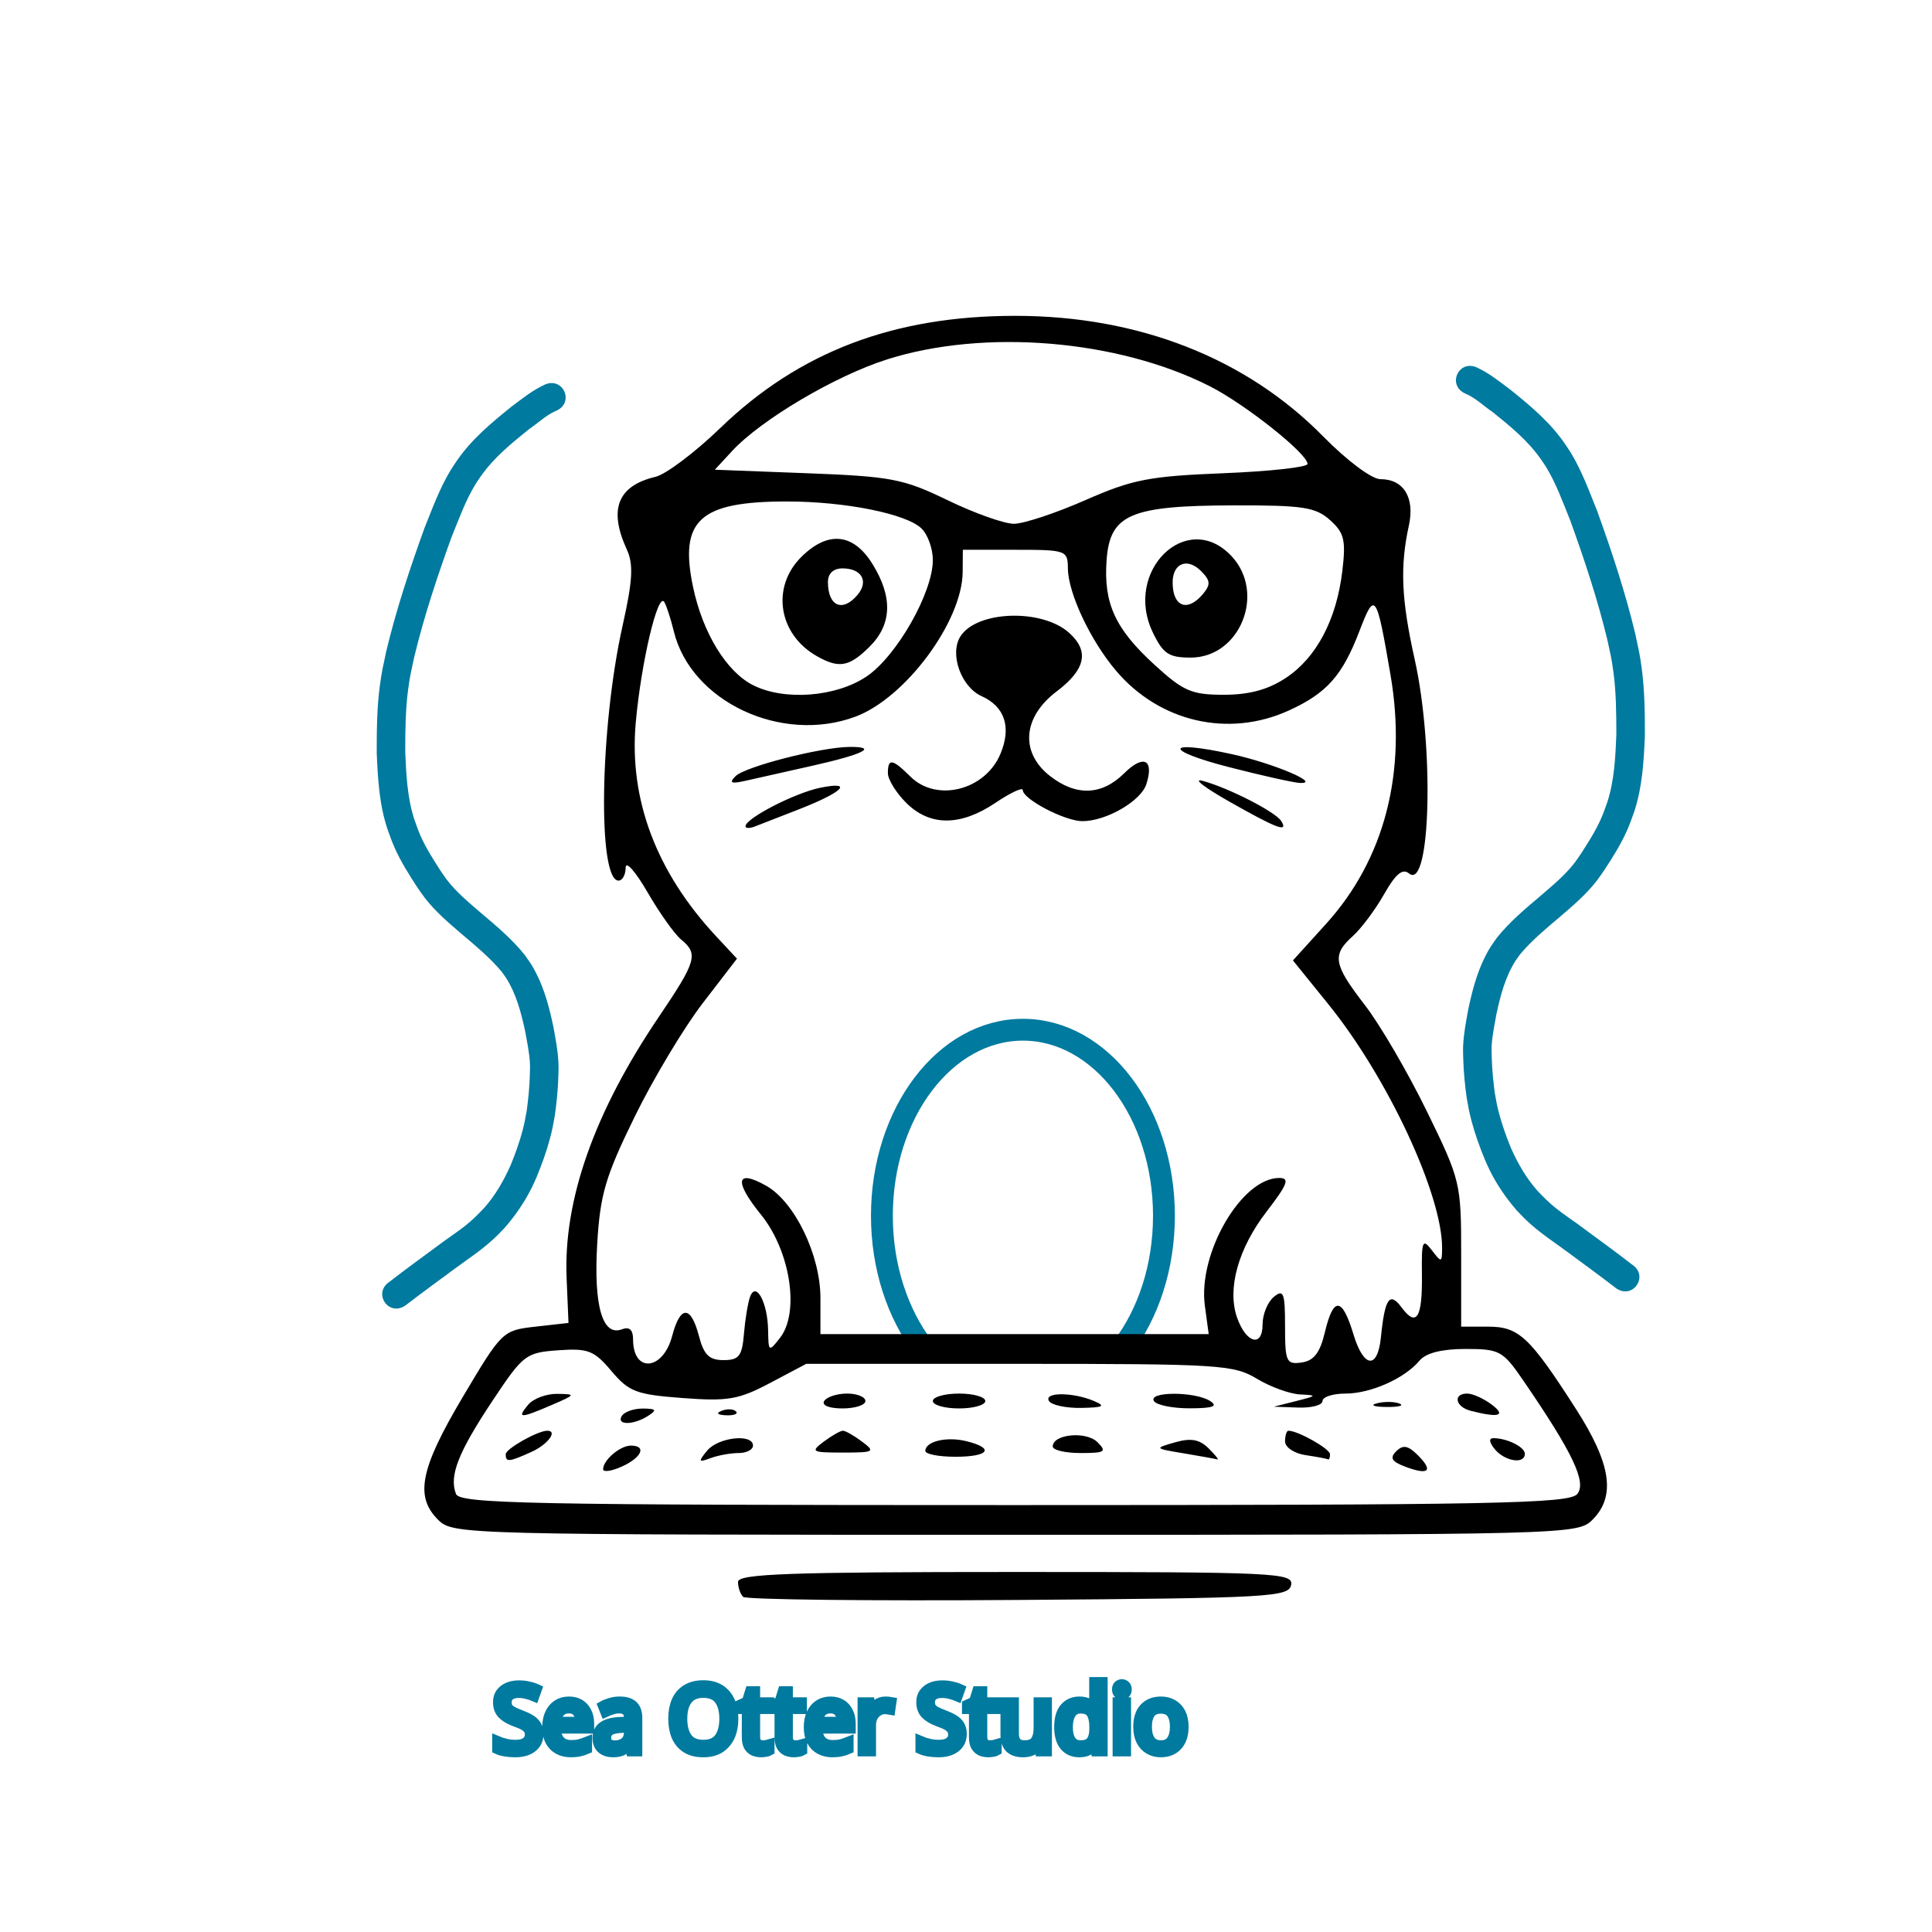
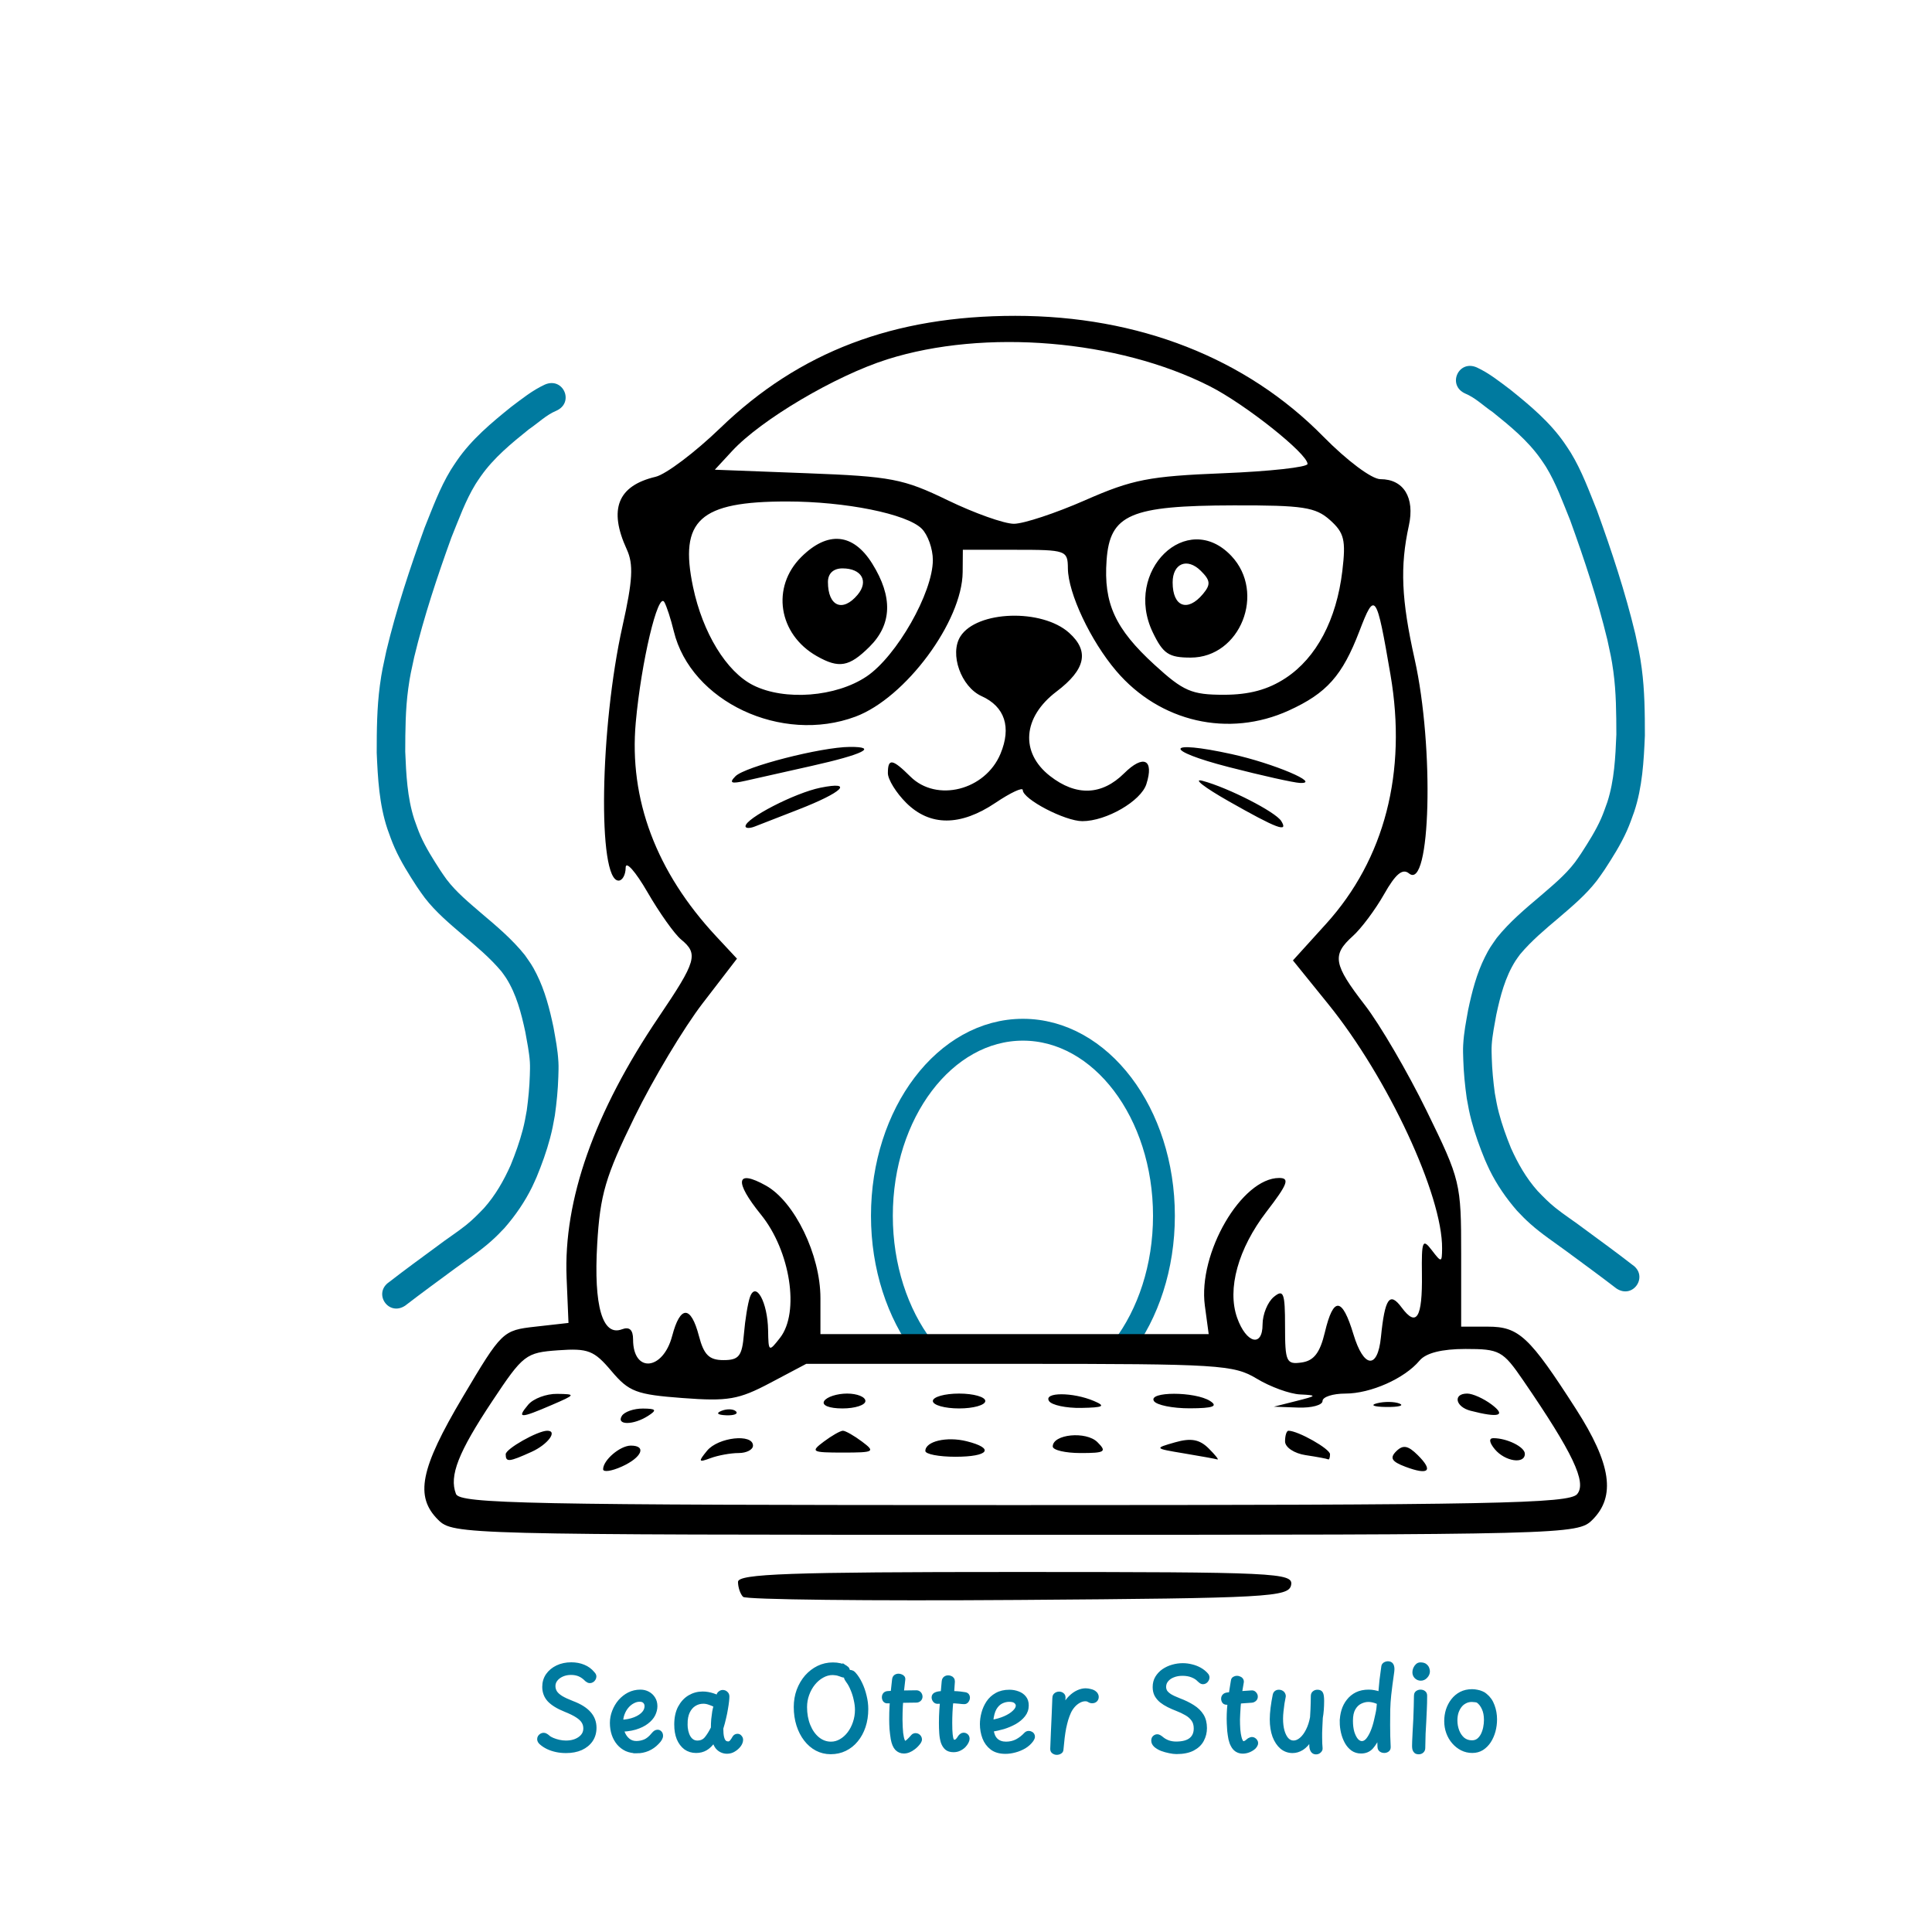
<svg xmlns="http://www.w3.org/2000/svg" version="1.1" id="svg1" width="256" height="256" viewBox="0 0 256 256">
  <defs id="defs1">
    <clipPath clipPathUnits="userSpaceOnUse" id="clipPath43">
      <path id="path44" style="fill:#ff0000;fill-opacity:1;fill-rule:nonzero;stroke:none" d="m 114.959,137.7 v 52.201 h 8.76 c -1.003,-0.322 -1.902,-0.875 -2.744,-1.525 -0.794,-0.619 -1.362,-1.413 -1.773,-2.322 -0.234,-0.621 -0.455,-1.278 -0.342,-1.951 0.026,-0.153 0.084,-0.298 0.127,-0.447 0.183,-0.406 0.444,-0.762 0.736,-1.092 -0.625,-0.662 -0.16,-1.764 1.4,-1.764 h 0.512 c 0.525,-0.62 1.16,-1.085 1.875,-1.465 1.175,-0.564 2.468,-0.694 3.748,-0.809 1.526,-0.112 3.056,-0.141 4.586,-0.168 0.569,-0.011 1.136,-0.021 1.705,-0.021 0.569,-8e-5 1.139,0.009 1.707,0.039 1.047,-0.007 2.005,0.208 2.992,0.535 0.913,0.311 1.807,0.676 2.674,1.1 0.671,0.356 1.35,0.694 2.006,1.078 0.089,0.058 0.184,0.105 0.275,0.158 0.089,-0.022 0.183,-0.037 0.285,-0.041 0.291,-0.013 0.635,0.051 1.018,0.219 0.011,0.005 0.022,0.009 0.033,0.014 0.174,-0.345 0.582,-0.611 1.207,-0.627 0.174,-0.004 0.365,0.011 0.57,0.049 0.67,0.123 1.346,0.208 2.023,0.275 l 0.391,0.051 c 1.298,0.168 1.728,1.008 1.418,1.615 0.873,0.31 1.168,0.951 0.986,1.455 0.52,0.698 -0.021,1.72 -1.543,1.629 -0.108,-0.006 -0.216,-0.016 -0.324,-0.023 0.09,0.86 -0.349,1.393 -0.867,1.498 -0.125,0.207 -0.254,0.405 -0.365,0.586 -0.464,0.669 -0.892,1.419 -1.504,1.955 h 8.695 v -52.201 z m 18.551,42.889 c -0.542,8.5e-4 -1.084,0.01 -1.627,0.019 -1.476,0.026 -2.953,0.054 -4.426,0.16 -0.991,0.088 -2,0.159 -2.92,0.57 -0.075,0.036 -0.144,0.08 -0.215,0.121 0.004,0.007 0.006,0.015 0.01,0.021 2.687,0.088 5.364,0.376 8.039,0.633 2.343,0.248 4.695,0.387 7.043,0.572 0.675,0.066 1.353,0.112 2.029,0.154 -0.5,-0.278 -1.008,-0.539 -1.514,-0.809 -0.775,-0.382 -1.576,-0.703 -2.393,-0.984 -0.811,-0.272 -1.534,-0.436 -2.4,-0.422 -0.542,-0.029 -1.085,-0.038 -1.627,-0.037 z m -12.449,3.904 c 0.011,0.119 0.055,0.24 0.102,0.359 h 1.373 c -0.493,-0.11 -0.986,-0.229 -1.475,-0.359 z" />
    </clipPath>
  </defs>
  <g id="g1">
    <ellipse style="fill:none;fill-opacity:1;stroke:#007a9f;stroke-width:2.894;stroke-dasharray:none;stroke-opacity:1" id="path8" cx="135.092" cy="163.799" rx="18.686" ry="24.653" clip-path="url(#clipPath43)" transform="translate(0.4503078,-2.701847)" />
    <path style="fill:#000000" d="m 98.464,211.591 c -0.371,-0.368 -0.674,-1.26 -0.674,-1.982 0,-1.071 6.797,-1.313 36.812,-1.313 34.525,0 36.792,0.107 36.478,1.724 -0.31,1.598 -2.948,1.743 -36.138,1.982 -19.692,0.142 -36.107,-0.043 -36.478,-0.41 z M 58.071,201.4 c -3.134,-3.109 -2.404,-6.769 3.25,-16.296 5.171,-8.713 5.29,-8.829 9.621,-9.315 l 4.386,-0.493 -0.25,-5.967 c -0.433,-10.325 3.668,-21.942 12.203,-34.564 5.013,-7.413 5.288,-8.366 2.968,-10.277 -0.871,-0.717 -2.877,-3.542 -4.459,-6.277 -1.582,-2.736 -2.88,-4.198 -2.885,-3.25 -0.005,0.948 -0.429,1.724 -0.941,1.724 -2.799,0 -2.483,-20.292 0.526,-33.747 1.351,-6.042 1.469,-8.167 0.561,-10.143 -2.442,-5.317 -1.206,-8.431 3.817,-9.617 1.365,-0.322 5.227,-3.234 8.582,-6.471 10.469,-10.102 22.978,-14.857 39.08,-14.857 16.314,0 30.578,5.586 40.795,15.976 3.168,3.222 6.441,5.666 7.587,5.666 3.082,0 4.581,2.444 3.77,6.148 -1.189,5.428 -1,9.792 0.765,17.698 2.617,11.718 2.119,30.754 -0.743,28.398 -0.858,-0.707 -1.78,0.06 -3.301,2.745 -1.161,2.049 -3.025,4.546 -4.143,5.55 -2.798,2.512 -2.584,3.745 1.592,9.145 1.993,2.578 5.68,8.892 8.192,14.032 4.473,9.151 4.568,9.543 4.568,18.962 v 9.618 h 3.551 c 4.097,0 5.489,1.302 11.656,10.904 4.677,7.283 5.313,11.59 2.17,14.707 -1.951,1.935 -3.31,1.97 -76.458,1.97 -73.148,0 -74.508,-0.035 -76.458,-1.97 z M 208.986,197.972 c 1.288,-1.54 -0.574,-5.464 -7.139,-15.041 -2.711,-3.954 -3.136,-4.186 -7.665,-4.186 -3.141,0 -5.241,0.532 -6.086,1.543 -1.985,2.373 -6.473,4.368 -9.826,4.368 -1.666,0 -3.028,0.443 -3.028,0.985 0,0.542 -1.452,0.933 -3.227,0.869 l -3.227,-0.117 2.979,-0.752 c 2.762,-0.697 2.798,-0.761 0.496,-0.872 -1.365,-0.066 -3.945,-1.005 -5.734,-2.087 -3.048,-1.843 -5.016,-1.966 -31.474,-1.966 h -28.223 l -4.769,2.523 c -4.194,2.219 -5.595,2.461 -11.615,2.008 -6.145,-0.462 -7.111,-0.829 -9.433,-3.58 -2.3,-2.725 -3.083,-3.03 -7.055,-2.747 -4.289,0.306 -4.639,0.575 -8.722,6.721 -4.527,6.814 -5.745,9.923 -4.821,12.311 0.502,1.298 9.594,1.48 73.961,1.48 63.597,0 73.552,-0.195 74.609,-1.458 z M 79.916,194.681 c 0,-1.21 2.254,-3.131 3.674,-3.131 2.135,0 1.457,1.579 -1.192,2.776 -1.365,0.617 -2.482,0.777 -2.482,0.355 z m 106.327,-0.321 c -1.842,-0.69 -2.13,-1.171 -1.234,-2.059 0.896,-0.889 1.558,-0.772 2.84,0.499 2.117,2.1 1.482,2.717 -1.606,1.56 z M 67.008,192.693 c 0,-0.716 4.241,-3.113 5.508,-3.113 1.429,0 0.073,1.824 -2.079,2.797 -3.015,1.363 -3.429,1.401 -3.429,0.316 z m 26.683,-0.466 c 1.466,-1.788 6.084,-2.302 6.084,-0.677 0,0.542 -0.857,0.985 -1.905,0.985 -1.048,0 -2.723,0.305 -3.724,0.677 -1.601,0.596 -1.656,0.478 -0.456,-0.985 z m 28.923,0.031 c 0,-1.278 2.828,-1.944 5.464,-1.288 3.773,0.939 2.963,2.058 -1.492,2.058 -2.185,0 -3.972,-0.346 -3.972,-0.77 z m 34.257,0.321 c -3.936,-0.656 -3.947,-0.669 -1.157,-1.466 2.088,-0.596 3.232,-0.389 4.433,0.802 0.89,0.883 1.411,1.542 1.157,1.466 -0.254,-0.077 -2.248,-0.438 -4.433,-0.802 z m 16.136,0.236 c -1.517,-0.228 -2.731,-1.038 -2.731,-1.823 0,-0.777 0.202,-1.412 0.45,-1.412 1.267,0 5.508,2.397 5.508,3.113 0,0.455 -0.112,0.761 -0.248,0.679 -0.137,-0.081 -1.477,-0.332 -2.979,-0.558 z m 25.072,-0.772 c -0.748,-0.895 -0.828,-1.478 -0.203,-1.478 1.824,0 4.175,1.169 4.175,2.075 0,1.409 -2.623,1.015 -3.972,-0.598 z m -88.929,-1.016 c 1.06,-0.795 2.204,-1.446 2.541,-1.446 0.337,0 1.481,0.651 2.541,1.446 1.787,1.341 1.601,1.446 -2.541,1.446 -4.142,0 -4.328,-0.106 -2.541,-1.446 z m 30.344,0.639 c 0,-1.634 4.417,-2.065 5.916,-0.578 1.285,1.274 1.017,1.448 -2.228,1.448 -2.028,0 -3.688,-0.392 -3.688,-0.87 z m -57.095,-4.055 c 0.338,-0.542 1.593,-0.978 2.789,-0.97 1.769,0.012 1.897,0.194 0.686,0.97 -1.956,1.254 -4.257,1.254 -3.475,0 z M 69.987,186.132 c 0.68,-0.813 2.41,-1.46 3.845,-1.439 2.499,0.037 2.468,0.1 -0.732,1.478 -4.197,1.808 -4.653,1.802 -3.113,-0.039 z m 25.631,0.805 c 0.717,-0.285 1.573,-0.25 1.903,0.078 0.33,0.327 -0.257,0.56 -1.303,0.517 -1.157,-0.047 -1.392,-0.281 -0.6,-0.595 z m 99.234,-0.006 c -2.018,-0.523 -2.355,-2.276 -0.438,-2.276 0.715,0 2.167,0.651 3.227,1.446 1.999,1.5 0.974,1.805 -2.789,0.83 z m -85.643,-1.291 c 0.338,-0.542 1.704,-0.985 3.037,-0.985 1.333,0 2.424,0.443 2.424,0.985 0,0.542 -1.367,0.985 -3.037,0.985 -1.772,0 -2.782,-0.41 -2.424,-0.985 z m 14.398,0 c 0,-0.542 1.564,-0.985 3.475,-0.985 1.911,0 3.475,0.443 3.475,0.985 0,0.542 -1.564,0.985 -3.475,0.985 -1.911,0 -3.475,-0.443 -3.475,-0.985 z m 15.391,0 c -0.741,-1.189 3.169,-1.189 5.958,0 1.601,0.682 1.275,0.86 -1.679,0.916 -2.016,0.038 -3.941,-0.374 -4.279,-0.916 z m 13.901,0 c -0.795,-1.276 5.457,-1.276 7.447,0 1.093,0.7 0.381,0.959 -2.672,0.97 -2.289,0.008 -4.438,-0.428 -4.775,-0.97 z m 29.56,0.302 c 0.966,-0.25 2.307,-0.233 2.979,0.036 0.672,0.27 -0.118,0.474 -1.757,0.454 -1.638,-0.02 -2.188,-0.241 -1.222,-0.491 z m -93.392,-8.923 c 1.067,-4.083 2.478,-4.083 3.544,0.002 0.655,2.509 1.36,3.201 3.256,3.201 2.048,0 2.463,-0.529 2.706,-3.448 0.158,-1.896 0.517,-4.1 0.798,-4.898 0.777,-2.202 2.348,0.674 2.407,4.405 0.045,2.861 0.096,2.892 1.583,0.985 2.626,-3.366 1.364,-11.516 -2.526,-16.318 -3.597,-4.44 -3.319,-6.071 0.657,-3.849 3.799,2.123 7.22,9.185 7.22,14.904 v 4.77 h 25.723 25.723 l -0.508,-3.759 c -0.939,-6.947 4.867,-16.927 9.848,-16.927 1.436,0 1.131,0.816 -1.67,4.455 -3.774,4.905 -5.257,10.265 -3.897,14.083 1.207,3.386 3.366,3.946 3.366,0.873 0,-1.333 0.67,-2.976 1.489,-3.65 1.291,-1.063 1.489,-0.546 1.489,3.888 0,4.719 0.17,5.09 2.201,4.8 1.625,-0.232 2.43,-1.282 3.078,-4.009 1.13,-4.762 2.288,-4.678 3.784,0.274 1.357,4.494 3.206,4.691 3.641,0.389 0.524,-5.186 1.153,-6.087 2.749,-3.936 1.975,2.662 2.76,1.372 2.684,-4.414 -0.058,-4.419 0.088,-4.781 1.294,-3.203 1.295,1.694 1.36,1.685 1.379,-0.192 0.071,-7.046 -7.18,-22.623 -15.074,-32.384 l -4.691,-5.8 4.389,-4.843 c 7.762,-8.565 10.748,-20.096 8.541,-32.987 -1.864,-10.89 -2.065,-11.174 -4.116,-5.816 -2.263,5.914 -4.33,8.239 -9.363,10.532 -7.972,3.631 -17.094,1.539 -22.867,-5.246 -3.405,-4.001 -6.375,-10.304 -6.403,-13.588 -0.02,-2.39 -0.225,-2.463 -6.97,-2.463 h -6.949 l -0.024,2.955 c -0.054,6.531 -7.575,16.678 -14.195,19.15 -9.804,3.661 -21.83,-1.996 -24.086,-11.329 -0.385,-1.592 -0.948,-3.324 -1.251,-3.848 -0.836,-1.445 -3.061,7.932 -3.784,15.947 -0.918,10.174 2.706,19.815 10.657,28.348 l 2.753,2.955 -4.545,5.91 c -2.5,3.251 -6.566,10.041 -9.037,15.09 -3.855,7.879 -4.555,10.265 -4.939,16.837 -0.478,8.193 0.704,12.254 3.281,11.273 0.992,-0.377 1.474,0.065 1.474,1.35 0,4.495 3.976,4.133 5.179,-0.471 z m 9.716,-67.535 c 0,-1.051 6.564,-4.428 9.93,-5.108 4.508,-0.911 2.949,0.612 -2.979,2.913 -2.458,0.954 -5.027,1.954 -5.71,2.224 -0.683,0.269 -1.241,0.257 -1.241,-0.028 z m 64.046,-3.304 c -3.277,-1.86 -4.841,-3.081 -3.475,-2.714 3.414,0.918 9.661,4.112 10.417,5.326 0.992,1.592 -0.574,1.003 -6.942,-2.612 z m -42.743,0.208 c -1.341,-1.33 -2.437,-3.103 -2.437,-3.94 0,-2.01 0.591,-1.921 2.979,0.448 3.479,3.451 9.918,1.828 11.939,-3.01 1.473,-3.528 0.583,-6.25 -2.497,-7.642 -2.732,-1.235 -4.282,-5.603 -2.809,-7.919 2.178,-3.425 10.8,-3.708 14.403,-0.473 2.711,2.433 2.189,4.861 -1.673,7.783 -4.484,3.393 -4.844,8.08 -0.859,11.19 3.464,2.703 6.861,2.58 9.822,-0.357 2.564,-2.544 3.996,-1.847 2.946,1.434 -0.719,2.247 -5.314,4.906 -8.48,4.906 -2.31,0 -7.898,-2.917 -7.898,-4.123 0,-0.409 -1.626,0.352 -3.614,1.69 -4.639,3.123 -8.684,3.128 -11.822,0.015 z m -22.634,-3.532 c 1.265,-1.277 11.339,-3.861 15.149,-3.886 3.812,-0.024 1.8,0.981 -5.029,2.512 -3.469,0.778 -7.424,1.667 -8.789,1.976 -1.901,0.43 -2.213,0.289 -1.33,-0.602 z m 65.388,-1.21 c -8.77,-2.258 -8.467,-3.662 0.371,-1.72 5.499,1.208 11.945,3.928 9.05,3.819 -0.819,-0.031 -5.059,-0.975 -9.421,-2.099 z M 114.829,89.634 c 3.986,-2.687 8.778,-11.109 8.778,-15.428 0,-1.48 -0.664,-3.35 -1.475,-4.155 -1.98,-1.964 -10.108,-3.603 -17.872,-3.603 -11.572,0 -14.282,2.467 -12.431,11.315 1.277,6.1 4.432,11.257 7.976,13.036 4.158,2.087 10.983,1.558 15.023,-1.166 z m -6.613,-2.704 c -5.091,-2.897 -6.057,-9.144 -2.031,-13.138 3.505,-3.477 6.872,-3.154 9.397,0.9 2.743,4.402 2.62,8.044 -0.37,11.01 -2.694,2.672 -4.041,2.909 -6.996,1.228 z m 5.425,-8.125 c 1.502,-1.795 0.526,-3.491 -2.008,-3.491 -1.207,0 -1.927,0.675 -1.927,1.806 0,3.226 1.949,4.06 3.936,1.685 z m 56.736,11.026 c 4.061,-2.683 6.719,-7.715 7.489,-14.174 0.488,-4.095 0.255,-5.056 -1.634,-6.746 -1.916,-1.714 -3.578,-1.967 -12.768,-1.946 -13.706,0.031 -16.396,1.191 -16.835,7.261 -0.414,5.722 1.129,9.088 6.358,13.869 3.827,3.499 4.904,3.965 9.176,3.965 3.372,0 5.864,-0.676 8.214,-2.229 z m -17.628,-6.04 c -3.91,-8.134 4.52,-16.349 10.403,-10.137 4.62,4.878 1.189,13.481 -5.376,13.481 -2.91,0 -3.659,-0.498 -5.027,-3.344 z m 6.646,-5.079 c 1.052,-1.258 1.003,-1.799 -0.28,-3.072 -1.804,-1.789 -3.734,-0.995 -3.734,1.538 0,3.227 1.968,3.979 4.013,1.534 z M 143.796,66.278 c 6.266,-2.751 8.453,-3.179 18.288,-3.572 6.144,-0.245 11.171,-0.799 11.171,-1.231 0,-1.355 -8.242,-7.907 -12.951,-10.296 -12.172,-6.174 -29.811,-7.647 -42.727,-3.567 -6.871,2.17 -16.736,7.999 -20.578,12.159 l -2.28,2.468 12.211,0.467 c 11.187,0.428 12.751,0.728 18.649,3.582 3.541,1.714 7.487,3.116 8.769,3.116 1.282,0 5.533,-1.406 9.448,-3.125 z" id="path1" />
    <path style="fill:#007a9f;fill-opacity:1;stroke:none;stroke-width:1.38;stroke-dasharray:none;stroke-opacity:1" id="path13" d="m 216.279,167.58 c -2.097,-1.634 -4.251,-3.19 -6.389,-4.769 -1.238,-0.948 -2.561,-1.785 -3.779,-2.759 -0.853,-0.682 -1.617,-1.458 -2.37,-2.245 -1.51,-1.699 -2.605,-3.618 -3.529,-5.681 -0.624,-1.526 -1.183,-3.083 -1.603,-4.679 -0.263,-1 -0.351,-1.584 -0.538,-2.603 -0.207,-1.538 -0.359,-3.09 -0.404,-4.642 -0.017,-0.587 -0.042,-1.175 -0.005,-1.76 0.079,-1.256 0.382,-2.741 0.602,-3.971 0.531,-2.478 1.171,-4.984 2.539,-7.148 0.192,-0.304 0.416,-0.586 0.624,-0.878 1.512,-1.802 3.316,-3.307 5.107,-4.819 1.782,-1.528 3.601,-3.053 5.044,-4.92 0.359,-0.465 0.68,-0.959 1.02,-1.438 1.085,-1.666 2.157,-3.358 2.969,-5.178 0.4,-0.896 0.646,-1.626 0.977,-2.544 1.079,-3.25 1.267,-6.679 1.411,-10.073 0.001,-2.973 -0.024,-5.96 -0.417,-8.912 -0.26,-1.952 -0.434,-2.578 -0.854,-4.566 -1.33,-5.551 -3.132,-10.977 -5.071,-16.341 -1.044,-2.585 -2.003,-5.241 -3.456,-7.636 -0.266,-0.439 -0.565,-0.857 -0.848,-1.286 -1.925,-2.792 -4.539,-4.974 -7.158,-7.083 -1.426,-1.073 -2.828,-2.203 -4.455,-2.956 -2.442,-1.092 -3.986,2.362 -1.544,3.454 v 0 c 1.352,0.561 2.428,1.643 3.627,2.45 2.319,1.864 4.658,3.773 6.38,6.23 0.231,0.343 0.476,0.677 0.692,1.029 1.358,2.216 2.228,4.69 3.205,7.083 1.88,5.201 3.629,10.46 4.928,15.84 0.393,1.847 0.548,2.39 0.794,4.196 0.377,2.762 0.388,5.557 0.398,8.339 -0.125,3.01 -0.262,6.058 -1.19,8.949 -0.241,0.67 -0.53,1.515 -0.819,2.169 -0.724,1.64 -1.693,3.159 -2.664,4.66 -0.272,0.391 -0.527,0.794 -0.816,1.173 -1.301,1.709 -2.98,3.074 -4.594,4.47 -2.04,1.723 -4.09,3.449 -5.768,5.544 -0.779,1.131 -0.932,1.272 -1.557,2.517 -1.107,2.206 -1.723,4.613 -2.23,7.017 -0.299,1.706 -0.558,2.903 -0.659,4.647 -0.038,0.653 -0.008,1.308 0.012,1.961 0.052,1.711 0.222,3.421 0.461,5.114 0.236,1.262 0.302,1.744 0.632,2.993 0.465,1.76 1.088,3.476 1.781,5.157 0.201,0.441 0.389,0.889 0.602,1.324 0.962,1.961 2.213,3.777 3.647,5.421 0.742,0.769 0.948,1.009 1.758,1.735 1.521,1.362 3.231,2.478 4.87,3.689 2.187,1.616 4.385,3.215 6.539,4.874 2.226,1.484 4.325,-1.664 2.099,-3.148 z" />
    <path style="fill:#007a9f;fill-opacity:1;stroke:none;stroke-width:1.38;stroke-dasharray:none;stroke-opacity:1" id="path13-0" d="m 51.593,169.856 c 2.097,-1.634 4.251,-3.19 6.389,-4.769 1.238,-0.948 2.561,-1.785 3.779,-2.759 0.853,-0.682 1.617,-1.458 2.37,-2.245 1.51,-1.699 2.605,-3.618 3.529,-5.681 0.624,-1.526 1.183,-3.083 1.603,-4.679 0.263,-1 0.351,-1.584 0.538,-2.603 0.207,-1.538 0.359,-3.09 0.404,-4.642 0.017,-0.587 0.042,-1.175 0.005,-1.76 -0.079,-1.256 -0.382,-2.741 -0.602,-3.971 -0.531,-2.478 -1.171,-4.984 -2.539,-7.148 -0.192,-0.304 -0.416,-0.586 -0.624,-0.878 -1.512,-1.802 -3.316,-3.307 -5.107,-4.819 -1.782,-1.528 -3.601,-3.053 -5.044,-4.92 -0.359,-0.465 -0.68,-0.959 -1.02,-1.438 -1.085,-1.666 -2.157,-3.358 -2.969,-5.178 -0.4,-0.896 -0.646,-1.626 -0.977,-2.544 -1.079,-3.25 -1.267,-6.679 -1.411,-10.073 -10e-4,-2.973 0.024,-5.96 0.417,-8.912 0.26,-1.952 0.434,-2.578 0.854,-4.566 1.33,-5.551 3.132,-10.977 5.071,-16.341 1.044,-2.585 2.003,-5.241 3.456,-7.636 0.266,-0.439 0.565,-0.857 0.848,-1.286 1.925,-2.792 4.539,-4.974 7.158,-7.083 1.426,-1.073 2.828,-2.203 4.455,-2.956 2.442,-1.092 3.986,2.362 1.544,3.454 v 0 c -1.352,0.561 -2.428,1.643 -3.627,2.45 -2.319,1.864 -4.658,3.773 -6.38,6.23 -0.231,0.343 -0.476,0.677 -0.692,1.029 -1.358,2.216 -2.228,4.69 -3.205,7.083 -1.88,5.201 -3.629,10.46 -4.928,15.84 -0.393,1.847 -0.548,2.39 -0.794,4.196 -0.377,2.762 -0.388,5.557 -0.398,8.339 0.125,3.01 0.262,6.058 1.19,8.949 0.241,0.67 0.53,1.515 0.819,2.169 0.724,1.64 1.693,3.159 2.664,4.66 0.272,0.391 0.527,0.794 0.816,1.173 1.301,1.709 2.98,3.074 4.594,4.47 2.04,1.723 4.09,3.449 5.768,5.544 0.779,1.131 0.932,1.272 1.557,2.517 1.107,2.206 1.723,4.613 2.23,7.017 0.299,1.706 0.558,2.903 0.659,4.647 0.038,0.653 0.008,1.308 -0.012,1.961 -0.052,1.711 -0.222,3.421 -0.461,5.114 -0.236,1.262 -0.302,1.744 -0.632,2.993 -0.465,1.76 -1.088,3.476 -1.781,5.157 -0.201,0.441 -0.389,0.889 -0.602,1.324 -0.962,1.961 -2.213,3.777 -3.647,5.421 -0.742,0.769 -0.948,1.009 -1.758,1.735 -1.521,1.362 -3.231,2.478 -4.87,3.689 -2.187,1.616 -4.385,3.215 -6.539,4.874 -2.226,1.484 -4.325,-1.664 -2.099,-3.148 z" />
-     <text xml:space="preserve" style="font-style:normal;font-variant:normal;font-weight:normal;font-stretch:normal;font-family:'Segoe Print';-inkscape-font-specification:'Segoe Print';fill:#007a9f;fill-opacity:1;stroke:#007a9f;stroke-width:1.38;stroke-dasharray:none;stroke-opacity:1" x="65.295" y="232.034" id="text13">
-       <tspan id="tspan13" x="65.295" y="232.034">Sea Otter Studio</tspan>
-     </text>
+     <path style="font-size:14.667px;font-family:'Playpen Sans';-inkscape-font-specification:'Playpen Sans';letter-spacing:0.65px;fill:#007a9f;stroke:#007a9f;stroke-width:0.4" d="m 78.576,221.665 q 0.249,0.249 0.249,0.469 0,0.191 -0.103,0.352 -0.088,0.161 -0.249,0.249 -0.147,0.088 -0.308,0.088 -0.132,0 -0.249,-0.059 -0.103,-0.059 -0.22,-0.147 -0.455,-0.469 -0.939,-0.675 -0.484,-0.205 -1.1,-0.205 -0.616,0 -1.129,0.22 -0.513,0.22 -0.821,0.601 -0.308,0.381 -0.308,0.851 0,0.425 0.22,0.792 0.235,0.367 0.777,0.704 0.543,0.323 1.452,0.675 1.525,0.572 2.259,1.408 0.733,0.821 0.733,1.951 0,0.953 -0.484,1.672 -0.484,0.704 -1.349,1.1 -0.865,0.381 -2.009,0.381 -0.675,0 -1.291,-0.132 -0.616,-0.132 -1.144,-0.381 -0.513,-0.249 -0.909,-0.601 -0.132,-0.117 -0.205,-0.249 -0.073,-0.147 -0.073,-0.279 0,-0.176 0.088,-0.323 0.103,-0.147 0.249,-0.235 0.147,-0.088 0.323,-0.088 0.176,0 0.308,0.088 0.147,0.073 0.323,0.235 0.191,0.176 0.572,0.337 0.381,0.161 0.836,0.264 0.469,0.103 0.909,0.103 1.085,0 1.789,-0.499 0.719,-0.499 0.719,-1.305 0,-0.484 -0.235,-0.865 -0.235,-0.396 -0.807,-0.763 -0.557,-0.367 -1.584,-0.777 -1.423,-0.572 -2.127,-1.305 -0.689,-0.748 -0.689,-1.804 0,-0.88 0.469,-1.569 0.484,-0.689 1.305,-1.085 0.836,-0.396 1.877,-0.396 0.895,0 1.643,0.308 0.748,0.308 1.232,0.895 z m 5.827,10.457 q -0.792,0 -1.423,-0.279 -0.616,-0.293 -1.056,-0.807 -0.44,-0.528 -0.675,-1.217 -0.235,-0.704 -0.235,-1.525 0,-0.792 0.293,-1.54 0.293,-0.763 0.807,-1.364 0.528,-0.601 1.217,-0.953 0.704,-0.352 1.525,-0.352 0.572,0 1.027,0.249 0.469,0.249 0.748,0.704 0.279,0.44 0.279,1.041 0,0.557 -0.279,1.129 -0.279,0.557 -0.895,1.027 -0.601,0.469 -1.569,0.763 -0.968,0.279 -2.361,0.279 v -1.203 q 1.027,0.044 1.877,-0.205 0.865,-0.249 1.393,-0.719 0.528,-0.484 0.528,-1.085 0,-0.337 -0.22,-0.557 -0.205,-0.22 -0.631,-0.22 -0.44,0 -0.865,0.235 -0.425,0.22 -0.777,0.631 -0.337,0.396 -0.543,0.939 -0.205,0.543 -0.205,1.159 0,0.704 0.22,1.305 0.235,0.601 0.675,0.968 0.44,0.367 1.056,0.367 0.572,0 1.115,-0.22 0.543,-0.235 1.056,-0.865 0.191,-0.235 0.337,-0.323 0.161,-0.088 0.308,-0.088 0.235,0 0.381,0.176 0.147,0.161 0.147,0.44 0,0.191 -0.132,0.425 -0.117,0.22 -0.411,0.513 -0.543,0.572 -1.261,0.88 -0.704,0.293 -1.452,0.293 z m 5.138,-3.608 q 0,-1.349 0.484,-2.273 0.499,-0.939 1.305,-1.423 0.821,-0.484 1.775,-0.484 0.352,0 0.689,0.059 0.337,0.059 0.66,0.161 0.337,0.103 0.631,0.264 l 0.073,-0.264 q 0.059,-0.176 0.235,-0.293 0.176,-0.132 0.367,-0.132 0.293,0 0.484,0.191 0.205,0.176 0.205,0.469 0,0.22 -0.044,0.645 -0.044,0.411 -0.147,0.997 -0.088,0.572 -0.249,1.232 -0.147,0.66 -0.367,1.364 0,0.733 0.103,1.159 0.103,0.425 0.293,0.601 0.191,0.161 0.469,0.161 0.205,0 0.381,-0.205 0.176,-0.205 0.352,-0.528 0.073,-0.117 0.176,-0.191 0.117,-0.088 0.308,-0.088 0.235,0 0.381,0.191 0.161,0.176 0.161,0.411 0,0.161 -0.073,0.367 -0.073,0.191 -0.191,0.352 -0.293,0.396 -0.733,0.66 -0.425,0.264 -0.939,0.264 -0.381,0 -0.733,-0.161 -0.352,-0.161 -0.616,-0.484 -0.249,-0.337 -0.396,-0.821 -0.469,0.689 -1.041,1.027 -0.572,0.337 -1.305,0.337 -0.821,0 -1.437,-0.44 -0.601,-0.455 -0.939,-1.247 -0.323,-0.807 -0.323,-1.877 z m 1.364,-0.088 q 0,0.528 0.103,0.968 0.103,0.44 0.293,0.763 0.191,0.323 0.469,0.499 0.279,0.176 0.631,0.176 0.719,0 1.144,-0.513 0.425,-0.513 0.851,-1.364 0,-0.572 0.044,-1.129 0.059,-0.557 0.132,-1.027 0.088,-0.469 0.191,-0.777 -0.44,-0.22 -0.821,-0.337 -0.367,-0.132 -0.748,-0.132 -0.645,0 -1.173,0.337 -0.513,0.323 -0.821,0.968 -0.293,0.631 -0.293,1.569 z m 21.217,-7.524 q 0.161,0.103 0.235,0.249 0.073,0.132 0.073,0.308 0,0.161 -0.088,0.308 -0.088,0.147 -0.235,0.235 -0.147,0.088 -0.323,0.088 -0.059,0 -0.176,-0.044 -0.117,-0.044 -0.279,-0.103 -0.147,-0.059 -0.323,-0.103 -0.161,-0.044 -0.337,-0.059 -0.176,-0.029 -0.337,-0.029 -0.704,0 -1.349,0.367 -0.645,0.352 -1.159,0.983 -0.499,0.616 -0.792,1.423 -0.293,0.792 -0.293,1.672 0,1.349 0.44,2.435 0.44,1.085 1.203,1.716 0.777,0.631 1.731,0.631 0.675,0 1.276,-0.352 0.616,-0.352 1.085,-0.968 0.469,-0.616 0.733,-1.408 0.279,-0.807 0.279,-1.701 0,-0.601 -0.161,-1.305 -0.147,-0.719 -0.425,-1.364 -0.264,-0.66 -0.601,-1.1 -0.103,-0.147 -0.191,-0.293 -0.088,-0.147 -0.088,-0.337 0,-0.279 0.176,-0.469 0.191,-0.205 0.455,-0.205 0.103,0 0.205,0.044 0.103,0.029 0.191,0.088 0.088,0.059 0.147,0.132 0.499,0.557 0.865,1.335 0.367,0.763 0.572,1.643 0.22,0.865 0.22,1.745 0,1.261 -0.352,2.317 -0.352,1.056 -0.997,1.833 -0.631,0.777 -1.511,1.203 -0.865,0.425 -1.921,0.425 -1.012,0 -1.877,-0.455 -0.851,-0.455 -1.481,-1.276 -0.631,-0.821 -0.983,-1.921 -0.352,-1.115 -0.352,-2.405 0,-1.188 0.381,-2.229 0.396,-1.041 1.071,-1.819 0.689,-0.777 1.584,-1.217 0.909,-0.44 1.951,-0.44 0.513,0 0.953,0.103 0.44,0.103 0.807,0.323 z m 6.282,1.657 q 0.029,-0.293 0.205,-0.44 0.191,-0.147 0.455,-0.147 0.176,0 0.337,0.073 0.176,0.059 0.279,0.191 0.103,0.132 0.073,0.337 -0.117,0.939 -0.205,1.804 -0.073,0.865 -0.117,1.716 -0.044,0.851 -0.044,1.76 0.015,1.115 0.088,1.789 0.088,0.66 0.205,0.953 0.117,0.293 0.205,0.293 0.132,0 0.337,-0.161 0.205,-0.176 0.396,-0.381 0.205,-0.22 0.293,-0.323 0.088,-0.103 0.191,-0.132 0.117,-0.044 0.22,-0.044 0.176,0 0.323,0.088 0.147,0.088 0.235,0.235 0.088,0.147 0.088,0.323 0,0.103 -0.059,0.22 -0.044,0.117 -0.161,0.264 -0.293,0.381 -0.645,0.645 -0.337,0.264 -0.675,0.396 -0.337,0.132 -0.66,0.132 -0.572,0 -0.983,-0.411 -0.396,-0.425 -0.557,-1.32 -0.103,-0.645 -0.161,-1.291 -0.044,-0.66 -0.044,-1.32 0,-0.895 0.044,-1.716 0.044,-0.821 0.132,-1.672 0.088,-0.865 0.205,-1.863 z m -0.763,2.948 q -0.279,0.015 -0.44,-0.161 -0.147,-0.191 -0.147,-0.455 0,-0.249 0.147,-0.425 0.161,-0.176 0.44,-0.191 0.381,-0.029 0.792,-0.044 0.425,-0.029 0.88,-0.029 0.455,-0.015 0.983,-0.015 0.528,-0.015 1.129,-0.015 0.249,0 0.425,0.176 0.176,0.176 0.191,0.455 0,0.264 -0.191,0.44 -0.191,0.161 -0.425,0.161 -0.616,0 -1.056,0.015 -0.44,0 -0.836,0.015 -0.396,0 -0.836,0.029 -0.44,0.015 -1.056,0.044 z m 7.338,-2.699 q 0.029,-0.323 0.22,-0.469 0.191,-0.147 0.44,-0.147 0.176,0 0.337,0.073 0.161,0.059 0.249,0.191 0.103,0.132 0.103,0.352 -0.073,1.335 -0.22,2.728 -0.132,1.379 -0.132,2.772 0,0.997 0.059,1.525 0.059,0.528 0.161,0.719 0.103,0.176 0.205,0.176 0.264,0 0.425,-0.176 0.161,-0.176 0.279,-0.381 0.103,-0.161 0.249,-0.264 0.147,-0.117 0.323,-0.117 0.249,0 0.425,0.161 0.176,0.161 0.176,0.455 0,0.176 -0.132,0.44 -0.132,0.264 -0.381,0.528 -0.249,0.249 -0.616,0.425 -0.352,0.176 -0.807,0.176 -0.616,0 -0.968,-0.308 -0.337,-0.308 -0.513,-0.821 -0.161,-0.528 -0.205,-1.188 -0.044,-0.66 -0.044,-1.364 0,-0.851 0.059,-1.775 0.059,-0.939 0.147,-1.877 0.088,-0.953 0.161,-1.833 z m -0.763,2.757 q -0.249,0 -0.411,-0.205 -0.161,-0.205 -0.161,-0.44 0,-0.279 0.22,-0.425 0.235,-0.147 0.616,-0.191 0.396,-0.059 0.865,-0.059 0.513,0 0.997,0.029 0.499,0.015 0.895,0.059 0.411,0.044 0.631,0.088 0.249,0.044 0.352,0.191 0.103,0.132 0.103,0.323 0,0.249 -0.161,0.469 -0.147,0.205 -0.396,0.205 -0.235,0 -0.704,-0.059 -0.455,-0.059 -1.291,-0.059 -0.396,0 -0.645,0.015 -0.235,0.015 -0.44,0.044 -0.191,0.015 -0.469,0.015 z m 5.827,2.889 q 0,-0.719 0.205,-1.481 0.205,-0.763 0.631,-1.408 0.44,-0.66 1.144,-1.056 0.719,-0.411 1.731,-0.411 0.601,0 1.144,0.205 0.543,0.191 0.88,0.616 0.337,0.411 0.337,1.056 0,0.748 -0.455,1.32 -0.455,0.572 -1.173,0.983 -0.719,0.396 -1.525,0.645 -0.807,0.235 -1.496,0.323 0.103,0.851 0.572,1.291 0.484,0.44 1.261,0.44 0.777,0 1.408,-0.323 0.645,-0.337 1.188,-0.924 0.088,-0.088 0.191,-0.132 0.117,-0.044 0.22,-0.044 0.176,0 0.308,0.073 0.147,0.059 0.235,0.191 0.088,0.132 0.088,0.308 0,0.103 -0.059,0.235 -0.059,0.132 -0.132,0.235 -0.381,0.528 -0.983,0.895 -0.601,0.352 -1.276,0.528 -0.66,0.176 -1.261,0.176 -1.129,0 -1.833,-0.528 -0.704,-0.543 -1.027,-1.393 -0.323,-0.865 -0.323,-1.819 z m 1.364,-0.367 q 0.968,-0.161 1.731,-0.499 0.763,-0.337 1.203,-0.763 0.455,-0.425 0.455,-0.821 0,-0.264 -0.249,-0.484 -0.249,-0.22 -0.821,-0.22 -0.528,0 -1.027,0.249 -0.499,0.249 -0.851,0.851 -0.337,0.601 -0.44,1.687 z m 8.233,-3.095 q 0.015,-0.337 0.22,-0.484 0.205,-0.161 0.484,-0.161 0.249,0 0.44,0.147 0.205,0.147 0.205,0.44 -0.015,0.191 -0.029,0.499 -0.015,0.293 -0.015,0.645 0.352,-0.719 0.836,-1.188 0.484,-0.484 1.027,-0.733 0.543,-0.249 1.041,-0.249 0.323,0 0.689,0.103 0.367,0.088 0.587,0.293 0.132,0.103 0.191,0.249 0.073,0.132 0.073,0.293 0,0.279 -0.191,0.469 -0.191,0.176 -0.484,0.176 -0.176,0 -0.293,-0.059 -0.117,-0.073 -0.249,-0.132 -0.132,-0.073 -0.352,-0.073 -0.44,0 -0.865,0.249 -0.411,0.235 -0.733,0.616 -0.323,0.381 -0.513,0.807 -0.191,0.425 -0.352,0.939 -0.147,0.499 -0.279,1.115 -0.117,0.601 -0.205,1.32 -0.088,0.719 -0.161,1.569 -0.015,0.235 -0.22,0.352 -0.205,0.132 -0.469,0.132 -0.249,0 -0.469,-0.161 -0.205,-0.147 -0.191,-0.455 0.044,-1.085 0.088,-2.215 0.059,-1.144 0.103,-2.288 0.044,-1.144 0.088,-2.215 z m 20.235,-3.153 q 0.191,0.205 0.191,0.44 0,0.176 -0.103,0.337 -0.088,0.161 -0.249,0.264 -0.147,0.088 -0.323,0.088 -0.117,0 -0.249,-0.073 -0.117,-0.073 -0.323,-0.264 -0.308,-0.337 -0.865,-0.557 -0.543,-0.22 -1.276,-0.22 -0.675,0 -1.217,0.22 -0.528,0.205 -0.836,0.587 -0.308,0.367 -0.308,0.865 0,0.293 0.147,0.572 0.161,0.264 0.572,0.543 0.425,0.264 1.217,0.572 1.056,0.396 1.833,0.895 0.792,0.499 1.217,1.188 0.425,0.689 0.425,1.687 0,0.851 -0.396,1.599 -0.381,0.733 -1.232,1.188 -0.851,0.455 -2.215,0.455 -0.396,0 -0.939,-0.117 -0.528,-0.103 -1.041,-0.293 -0.499,-0.205 -0.836,-0.499 -0.323,-0.308 -0.323,-0.675 0,-0.205 0.073,-0.337 0.088,-0.147 0.22,-0.22 0.147,-0.088 0.293,-0.088 0.161,0 0.308,0.088 0.161,0.088 0.352,0.249 0.308,0.264 0.792,0.455 0.499,0.176 1.041,0.176 1.291,0 1.921,-0.499 0.631,-0.499 0.631,-1.437 0,-0.704 -0.337,-1.159 -0.337,-0.469 -0.895,-0.777 -0.557,-0.323 -1.247,-0.587 -0.572,-0.22 -1.1,-0.484 -0.528,-0.264 -0.953,-0.601 -0.425,-0.352 -0.675,-0.807 -0.235,-0.455 -0.235,-1.071 0,-0.719 0.323,-1.261 0.337,-0.557 0.88,-0.939 0.557,-0.381 1.232,-0.572 0.675,-0.191 1.349,-0.191 0.601,0 1.173,0.147 0.572,0.132 1.085,0.411 0.513,0.279 0.895,0.704 z m 3.422,0.88 q 0.029,-0.249 0.205,-0.352 0.191,-0.117 0.396,-0.117 0.191,0 0.367,0.088 0.191,0.073 0.293,0.249 0.103,0.176 0.029,0.455 -0.059,0.337 -0.117,0.689 -0.059,0.337 -0.117,0.704 -0.029,0.249 -0.073,0.719 -0.044,0.455 -0.088,0.983 -0.029,0.528 -0.059,0.997 -0.029,0.455 -0.029,0.719 0,0.689 0.044,1.32 0.059,0.631 0.161,1.027 0.073,0.308 0.191,0.513 0.117,0.205 0.249,0.205 0.103,0 0.235,-0.059 0.147,-0.059 0.352,-0.249 0.117,-0.117 0.279,-0.176 0.161,-0.073 0.264,-0.073 0.176,0 0.308,0.088 0.147,0.088 0.235,0.235 0.088,0.132 0.088,0.279 0,0.161 -0.088,0.308 -0.073,0.132 -0.191,0.264 -0.264,0.264 -0.704,0.455 -0.425,0.176 -0.851,0.176 -0.469,0 -0.836,-0.235 -0.352,-0.235 -0.557,-0.645 -0.191,-0.337 -0.308,-0.851 -0.103,-0.528 -0.161,-1.071 -0.044,-0.557 -0.059,-0.997 -0.015,-0.455 -0.015,-0.631 0,-1.276 0.176,-2.537 0.176,-1.276 0.381,-2.479 z m -0.616,2.963 q -0.367,0.044 -0.528,-0.147 -0.147,-0.205 -0.147,-0.44 0,-0.249 0.147,-0.411 0.147,-0.176 0.455,-0.22 0.528,-0.073 1.071,-0.117 0.557,-0.059 1.1,-0.088 0.557,-0.044 1.071,-0.073 0.264,-0.015 0.425,0.176 0.176,0.176 0.191,0.411 0.015,0.279 -0.176,0.455 -0.191,0.176 -0.44,0.191 -0.513,0.029 -1.056,0.073 -0.543,0.029 -1.085,0.088 -0.528,0.044 -1.027,0.103 z m 6.165,-1.115 q 0.059,-0.235 0.22,-0.352 0.161,-0.117 0.381,-0.117 0.249,0 0.425,0.117 0.176,0.103 0.249,0.293 0.088,0.176 0.029,0.396 -0.059,0.279 -0.147,0.792 -0.073,0.499 -0.132,1.056 -0.059,0.543 -0.059,0.983 0,0.909 0.191,1.613 0.205,0.704 0.557,1.1 0.367,0.381 0.836,0.381 0.499,0 0.983,-0.411 0.484,-0.411 0.851,-1.144 0.381,-0.748 0.557,-1.716 0.044,-0.601 0.059,-1.056 0.029,-0.469 0.029,-0.88 0.015,-0.425 0.015,-0.88 0,-0.308 0.191,-0.469 0.205,-0.176 0.484,-0.176 0.411,0 0.543,0.264 0.147,0.264 0.147,1.027 0,0.587 -0.044,1.173 -0.044,0.587 -0.132,1.056 -0.029,0.763 -0.059,1.232 -0.015,0.469 -0.029,0.763 0,0.293 0,0.572 0,0.499 0.015,0.821 0.015,0.308 0.044,0.631 0.029,0.235 -0.176,0.425 -0.191,0.205 -0.499,0.205 -0.337,0 -0.513,-0.279 -0.176,-0.279 -0.176,-0.748 0,-0.132 0,-0.235 0,-0.117 0,-0.235 0.015,-0.132 0.015,-0.308 -0.543,0.851 -1.159,1.247 -0.616,0.381 -1.261,0.381 -0.836,0 -1.481,-0.528 -0.631,-0.543 -0.997,-1.496 -0.352,-0.968 -0.352,-2.244 0,-0.66 0.103,-1.496 0.103,-0.836 0.293,-1.76 z m 8.878,3.608 q 0,-0.792 0.22,-1.525 0.22,-0.733 0.675,-1.305 0.455,-0.587 1.129,-0.924 0.689,-0.337 1.613,-0.337 0.381,0 0.748,0.073 0.367,0.059 0.719,0.205 0.073,-0.865 0.161,-1.731 0.103,-0.865 0.249,-1.863 0.029,-0.147 0.132,-0.235 0.103,-0.103 0.235,-0.147 0.147,-0.059 0.293,-0.059 0.352,0 0.513,0.22 0.161,0.22 0.161,0.631 0,0.205 -0.088,0.777 -0.073,0.557 -0.176,1.276 -0.088,0.704 -0.161,1.335 -0.103,0.953 -0.132,1.936 -0.015,0.968 -0.015,2.039 0,0.748 0.015,1.481 0.029,0.733 0.059,1.452 0.015,0.308 -0.191,0.455 -0.205,0.147 -0.455,0.147 -0.279,0 -0.484,-0.147 -0.205,-0.147 -0.22,-0.455 0,-0.22 -0.015,-0.44 0,-0.235 -0.015,-0.484 0,-0.249 -0.015,-0.513 -0.367,0.895 -0.909,1.511 -0.543,0.601 -1.423,0.601 -0.66,0 -1.159,-0.352 -0.499,-0.367 -0.821,-0.953 -0.323,-0.601 -0.484,-1.291 -0.161,-0.704 -0.161,-1.379 z m 1.349,-0.161 q 0,0.865 0.191,1.525 0.205,0.645 0.513,1.012 0.323,0.352 0.675,0.352 0.396,0 0.733,-0.396 0.337,-0.411 0.616,-1.071 0.279,-0.675 0.455,-1.452 0.117,-0.469 0.191,-0.851 0.088,-0.381 0.132,-0.733 0.044,-0.367 0.073,-0.748 -0.205,-0.103 -0.425,-0.176 -0.22,-0.073 -0.455,-0.117 -0.22,-0.044 -0.455,-0.044 -0.528,0 -1.056,0.264 -0.513,0.249 -0.851,0.836 -0.337,0.587 -0.337,1.599 z m 8.482,-3.329 q 0,-0.205 0.088,-0.337 0.103,-0.132 0.249,-0.191 0.161,-0.073 0.323,-0.073 0.293,0 0.484,0.147 0.205,0.147 0.205,0.455 0,1.056 -0.044,1.877 -0.029,0.821 -0.073,1.569 -0.044,0.748 -0.088,1.584 -0.029,0.821 -0.044,1.907 0,0.279 -0.191,0.455 -0.191,0.176 -0.469,0.176 -0.293,0 -0.44,-0.132 -0.147,-0.132 -0.205,-0.337 -0.044,-0.205 -0.044,-0.425 0,-0.132 0.015,-0.645 0.029,-0.513 0.059,-1.261 0.044,-0.763 0.088,-1.613 0.044,-0.865 0.059,-1.687 0.029,-0.821 0.029,-1.467 z m -0.205,-3.095 q 0,-0.249 0.103,-0.499 0.117,-0.264 0.308,-0.44 0.191,-0.176 0.44,-0.176 0.469,0 0.689,0.191 0.235,0.191 0.308,0.425 0.073,0.235 0.073,0.367 0,0.396 -0.308,0.719 -0.293,0.323 -0.704,0.323 -0.367,0 -0.645,-0.264 -0.264,-0.264 -0.264,-0.645 z m 7.705,2.435 q 0.337,0 0.675,0.073 0.337,0.059 0.631,0.191 0.293,0.117 0.499,0.308 0.675,0.543 0.983,1.408 0.323,0.865 0.323,1.819 0,0.807 -0.205,1.569 -0.205,0.748 -0.601,1.364 -0.396,0.601 -0.968,0.968 -0.572,0.352 -1.305,0.352 -0.748,0 -1.393,-0.323 -0.631,-0.323 -1.115,-0.88 -0.484,-0.557 -0.748,-1.276 -0.264,-0.733 -0.264,-1.54 0,-0.763 0.22,-1.481 0.235,-0.719 0.675,-1.291 0.455,-0.587 1.1,-0.924 0.66,-0.337 1.496,-0.337 z m -2.141,3.931 q 0,0.733 0.249,1.393 0.249,0.645 0.719,1.056 0.484,0.396 1.159,0.396 0.469,0 0.807,-0.249 0.337,-0.264 0.557,-0.689 0.22,-0.44 0.323,-0.953 0.103,-0.513 0.103,-1.012 0,-0.895 -0.293,-1.511 -0.279,-0.631 -0.763,-0.968 -0.191,-0.059 -0.381,-0.073 -0.176,-0.029 -0.367,-0.029 -0.499,0 -0.895,0.22 -0.396,0.205 -0.675,0.587 -0.264,0.367 -0.411,0.836 -0.132,0.469 -0.132,0.997 z" id="text13" aria-label="Sea Otter Studio" />
  </g>
</svg>
